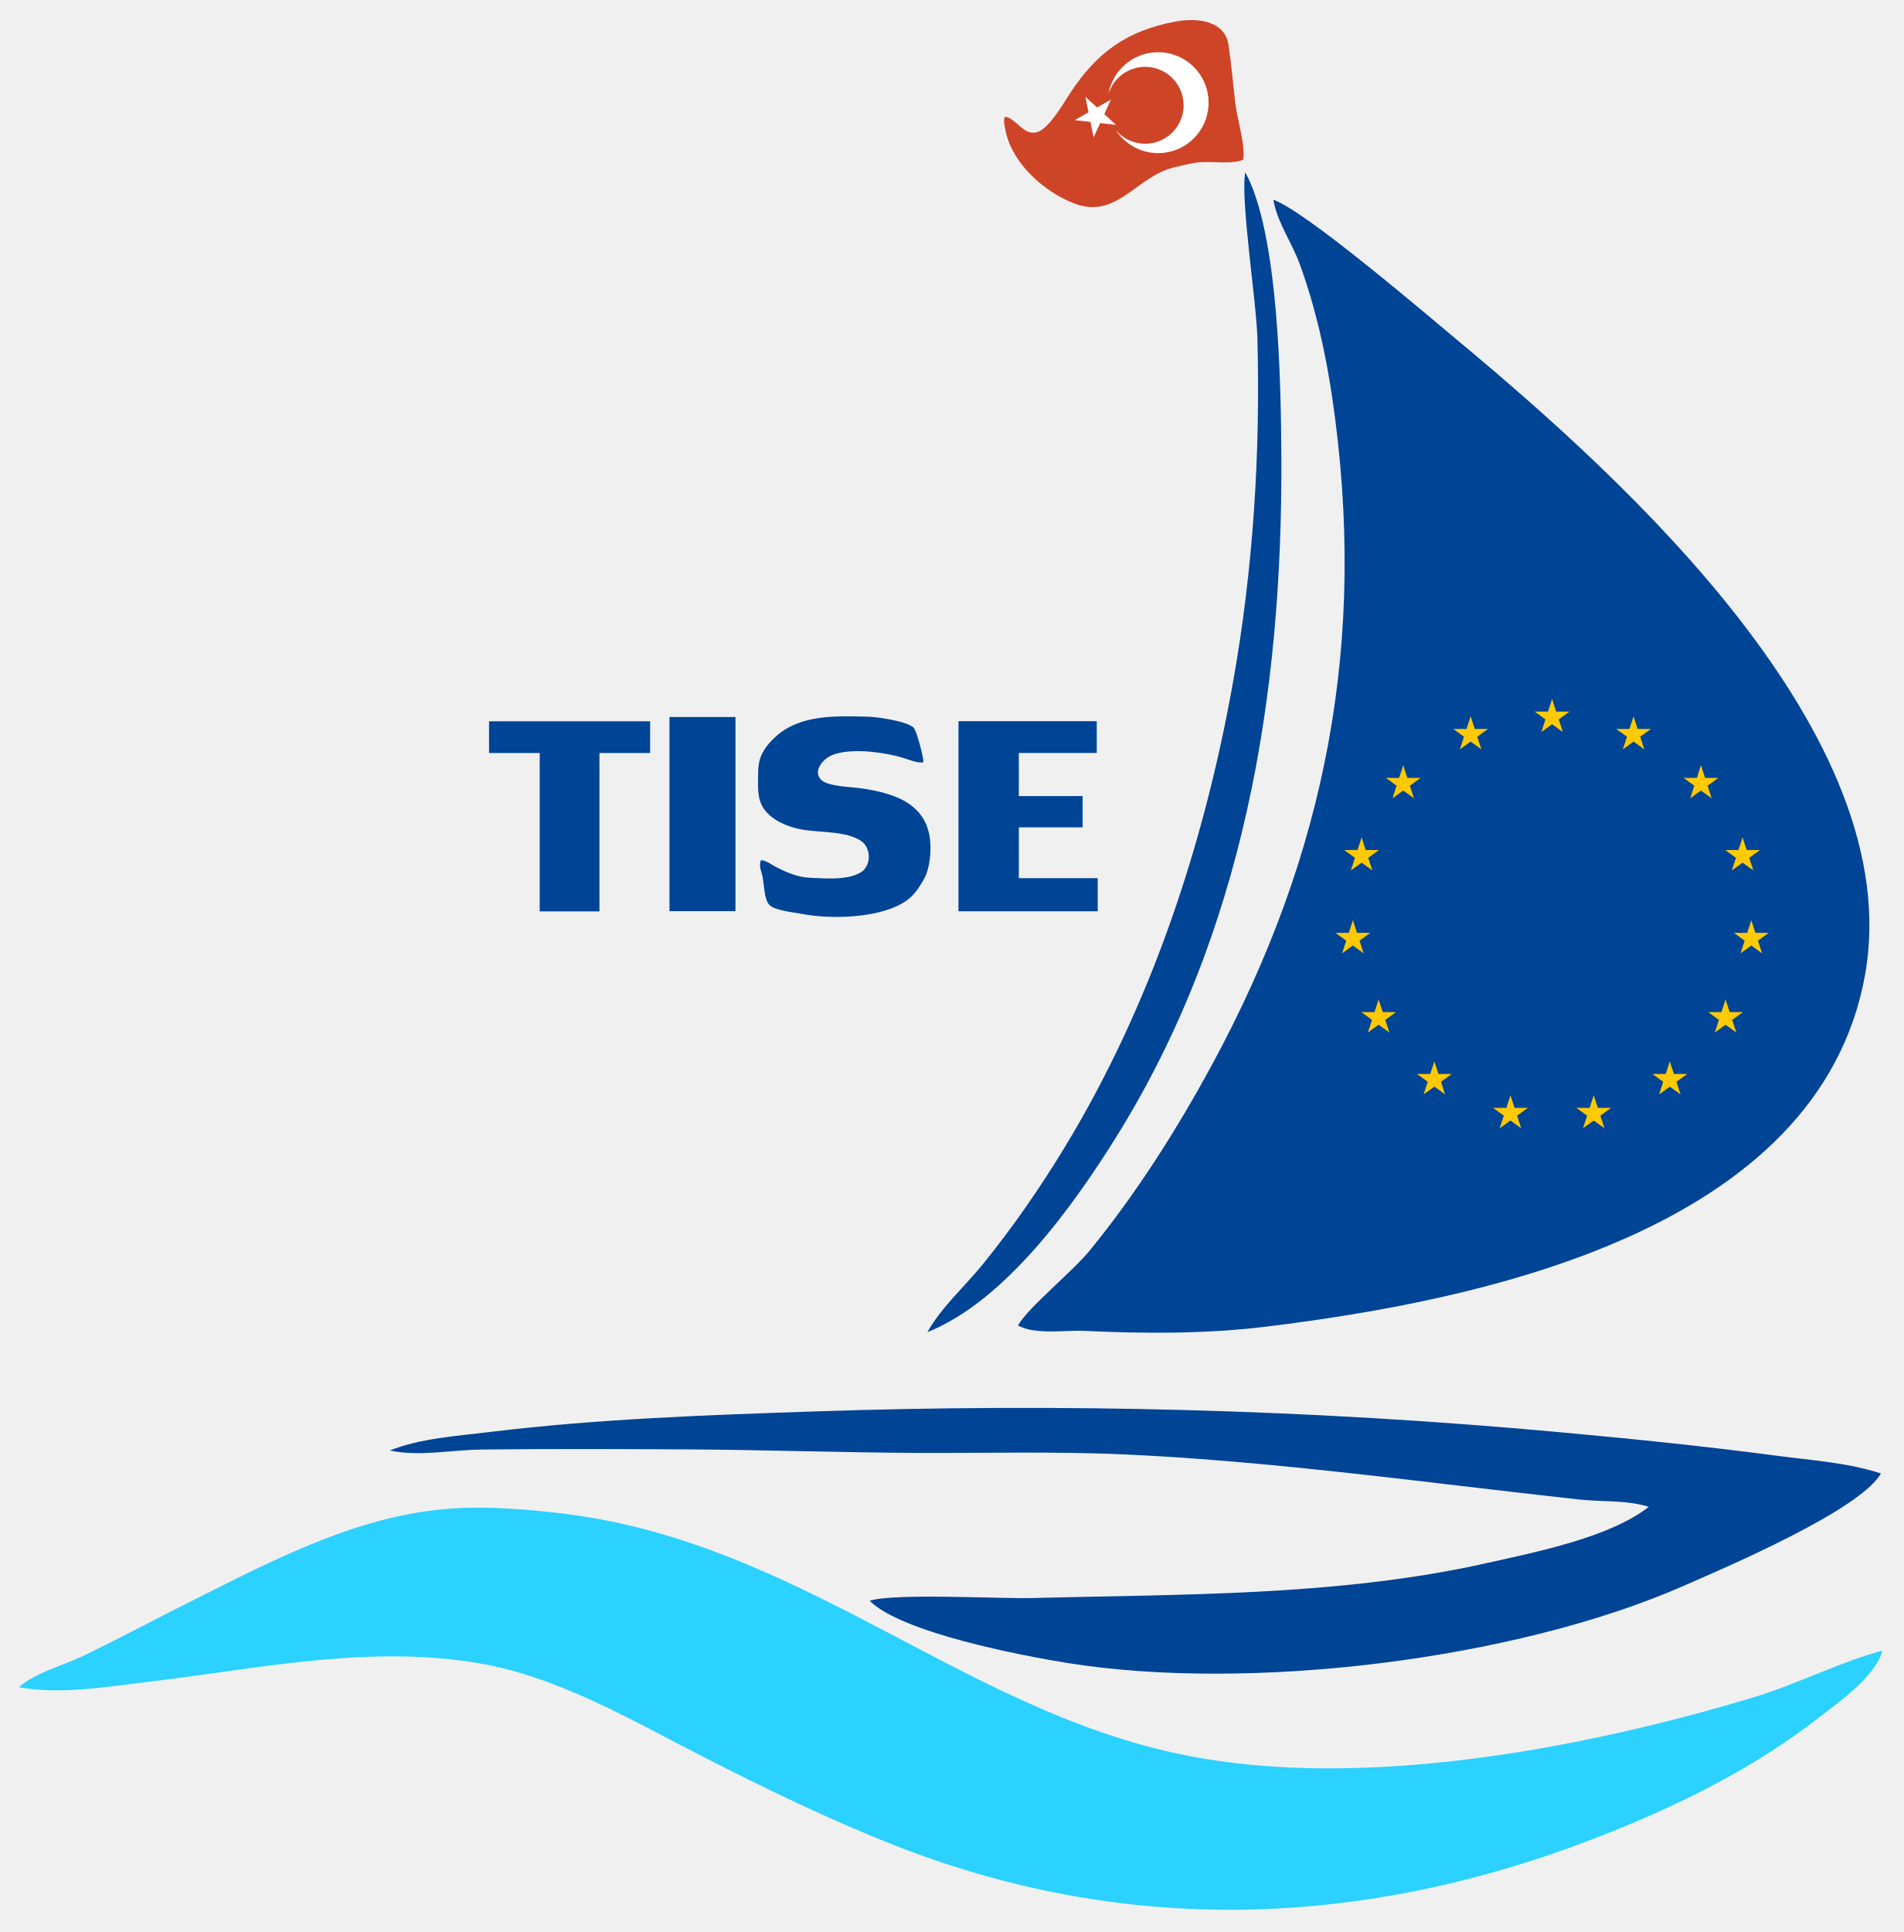
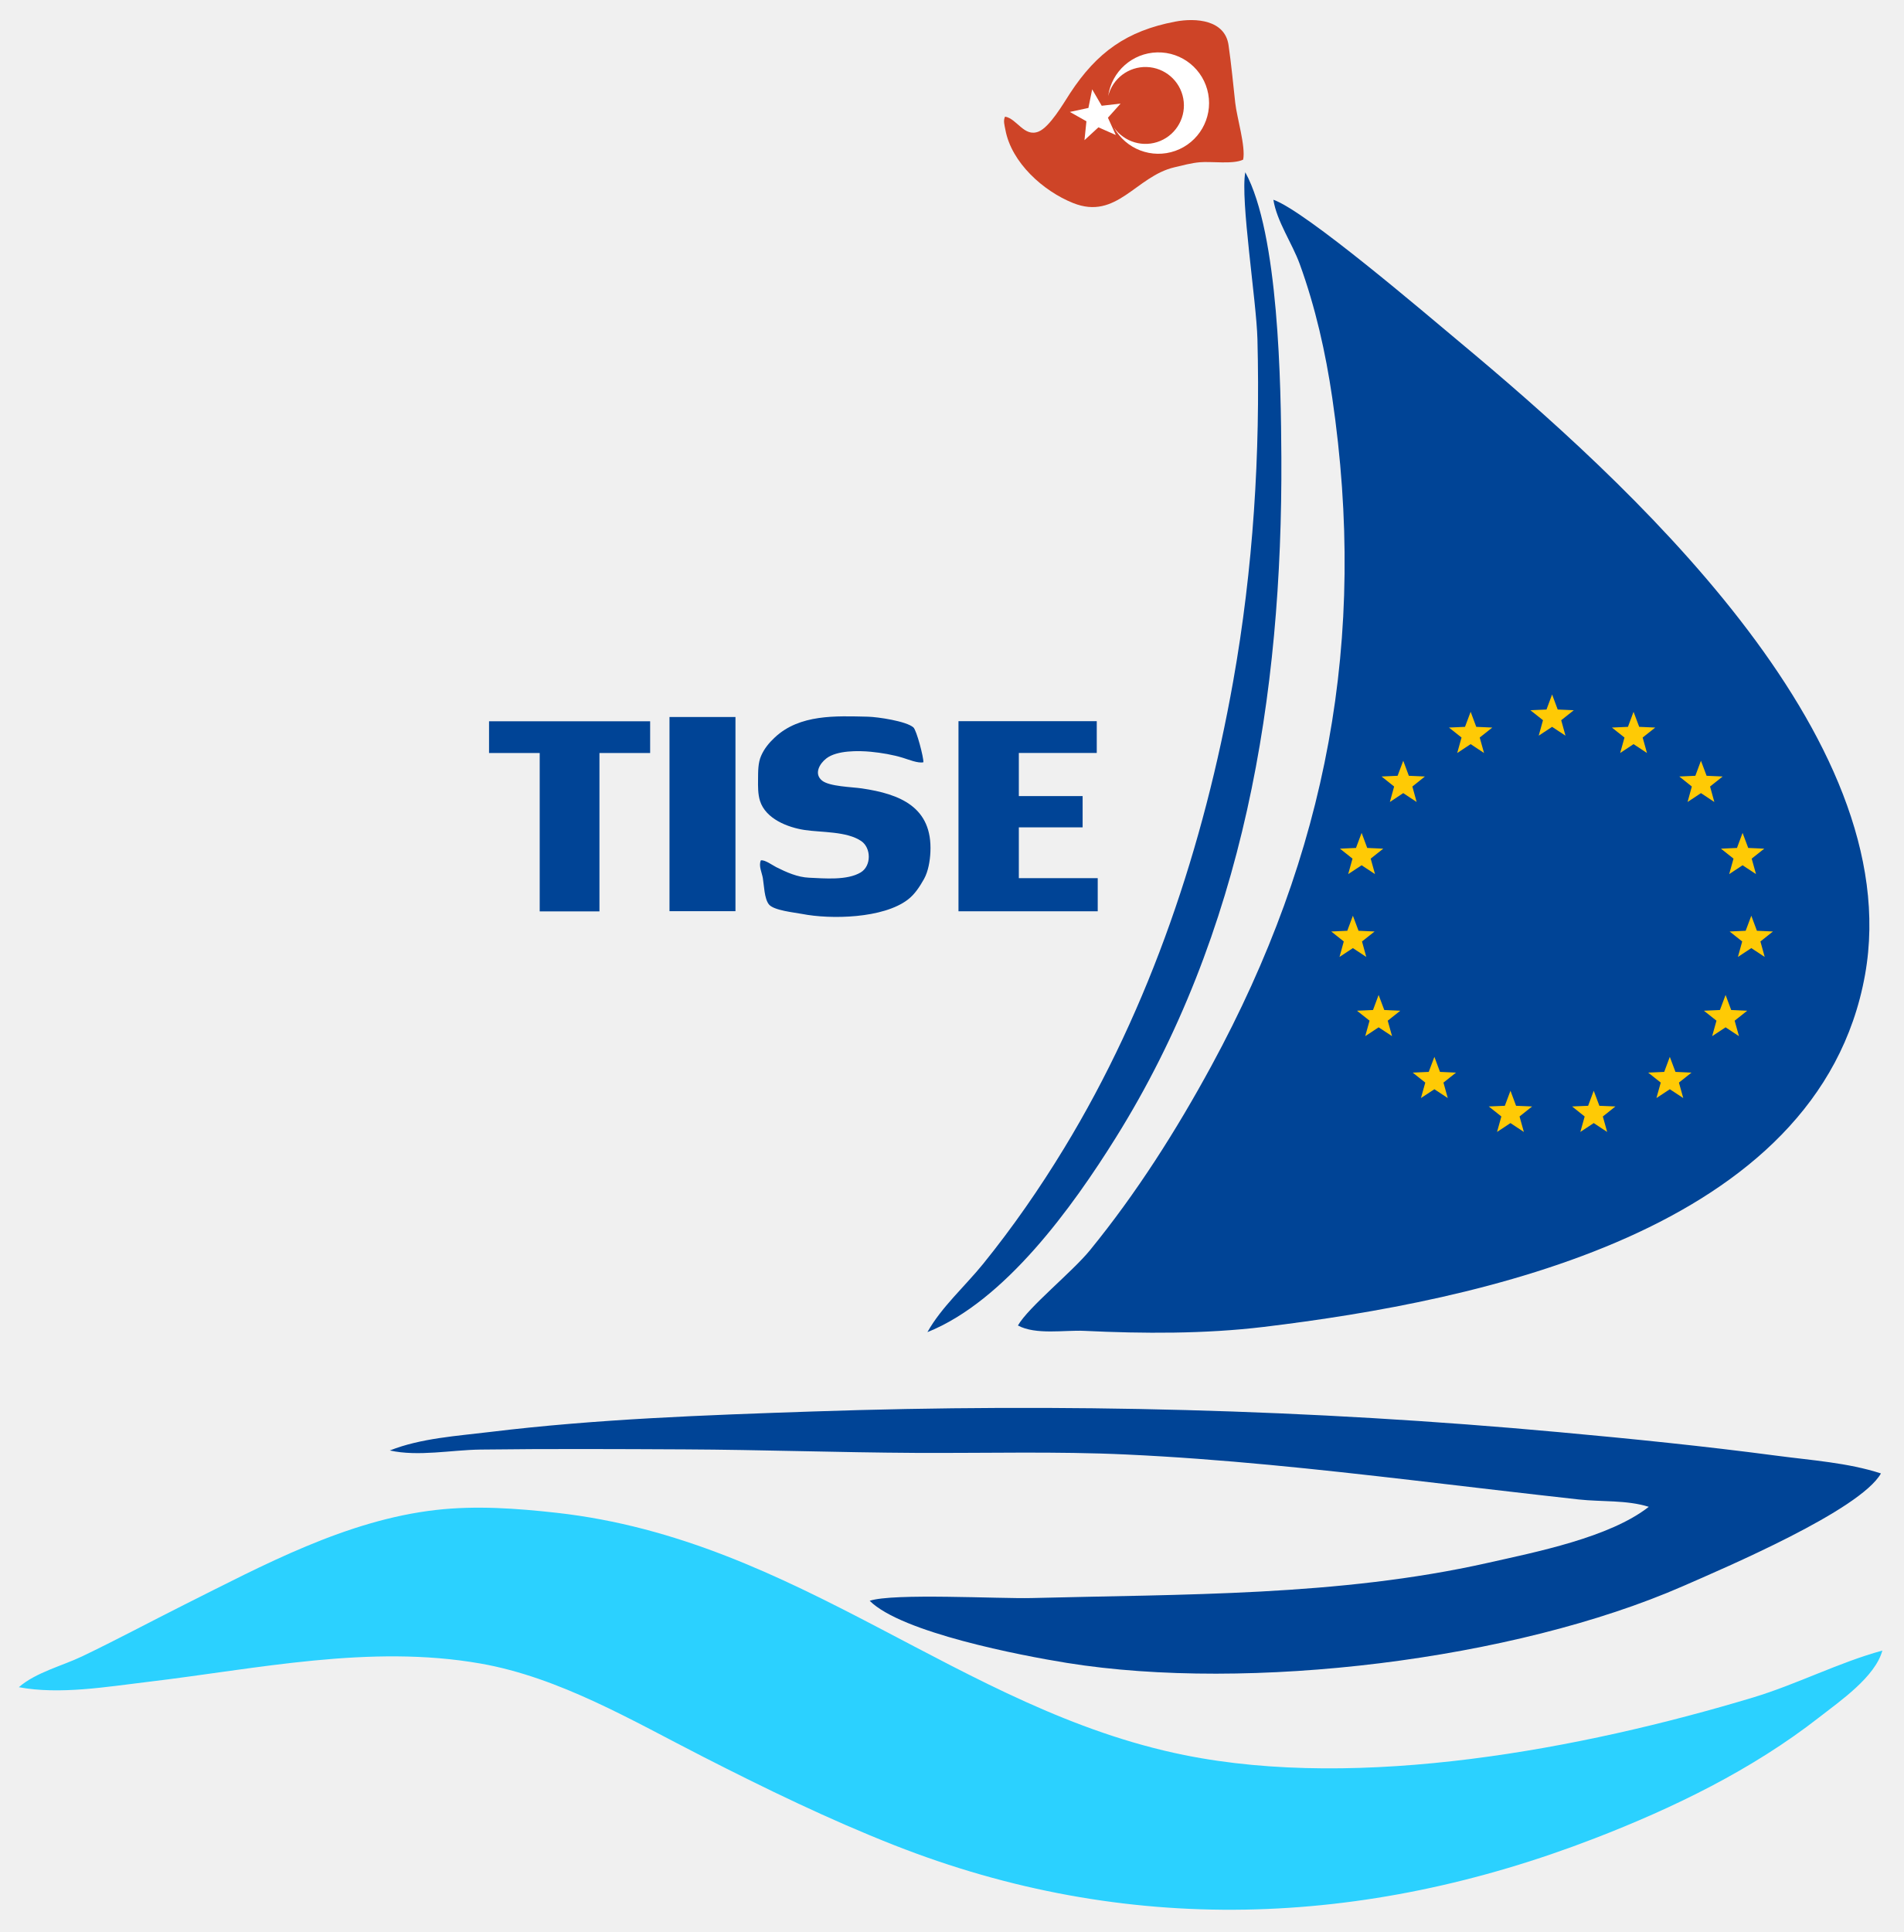
<svg xmlns="http://www.w3.org/2000/svg" viewBox="1 5 401 407" role="img" aria-labelledby="t">
  <path fill="#2BD1FF" d="M4.97 360.43C13.63 362.04 23.47 360.34 32.14 359.31C55.23 356.56 78.91 351.36 102.2 355.44C118.9 358.36 134.29 367.52 149.2 375.12C162.33 381.82 175.62 388.28 189.35 393.69C238.28 412.97 288.18 411.15 337.03 392.25C353.67 385.82 370.12 377.82 384.24 366.8C388.66 363.35 396.07 358.27 397.58 352.71C388.38 355.23 379.55 359.82 370.33 362.6C334.29 373.45 287.68 382.24 250.49 374.72C203.26 365.16 169.39 329.42 118.28 323.69C109.92 322.76 101.28 322.13 92.88 323.09C73.96 325.24 56.47 334.72 39.71 343.11C32.56 346.7 25.51 350.48 18.29 353.94C14.06 355.96 8.52 357.32 4.97 360.43Z" />
  <path fill="#004496" d="M83.13 310.56C89.16 311.89 96.06 310.45 102.21 310.37C116.57 310.19 130.93 310.26 145.29 310.33C161.45 310.41 177.6 310.98 193.75 311.07C208.57 311.15 223.5 310.72 238.31 311.41C258.42 312.34 278.52 314.5 298.51 316.82C310.2 318.19 321.9 319.58 333.6 320.88C338.43 321.41 343.69 320.96 348.37 322.43C340.1 328.91 324.53 331.97 314.35 334.26C283.05 341.29 250.24 340.82 218.32 341.65C211.58 341.82 189.11 340.57 184.23 342.23C190.96 348.93 216.08 353.75 225.76 355.31C264.1 361.49 319.98 354.72 355.6 339.13C364.57 335.2 392.87 323.16 397.28 315.4C390.33 313.13 382.59 312.63 375.37 311.67C360.1 309.65 344.79 308.1 329.45 306.7C277.01 301.89 224.8 300.56 172.14 302.35C149.49 303.12 126.77 303.92 104.25 306.66C97.32 307.51 89.69 307.96 83.13 310.56Z" />
  <path fill="#004496" d="M196.39 285.63C212.74 279.09 226.99 259.21 236.04 244.73C263.06 201.5 271.22 151.59 270.96 101.33C270.88 86.06 270.42 54.2 263.36 41.29C262.29 47.06 265.71 68.36 265.92 76.45C266.54 100.65 265.04 124.79 260.79 148.63C254.66 183.02 243.4 216.99 225.18 246.91C220.04 255.36 214.36 263.55 208.14 271.24C204.36 275.91 199.31 280.39 196.39 285.63Z" />
  <path fill="#004496" d="M269.28 47.08C269.99 51.62 273.24 56.25 274.83 60.62C278.13 69.7 280.28 79.24 281.68 88.79C289.14 139.59 280.6 184.65 256.23 229.52C248.83 243.14 240.45 256.34 230.64 268.37C226.9 272.96 217.65 280.38 215.46 284.23C219.22 286.27 225.36 285.16 229.43 285.36C241.88 285.96 254.86 286.02 267.25 284.53C312.27 279.09 384.23 264.48 393.93 210.35C402.96 159.93 343.25 106 308.38 76.94C301.41 71.13 276.02 49.41 269.28 47.08Z" />
-   <path fill="#FFCA05" d="M328.00 152.25L328.86 154.91L331.66 154.91L329.40 156.55L330.26 159.21L328.00 157.57L325.74 159.21L326.60 156.55L324.34 154.91L327.14 154.91ZM345.16 155.90L346.03 158.56L348.83 158.56L346.56 160.20L347.43 162.86L345.16 161.22L342.90 162.86L343.77 160.20L341.50 158.56L344.30 158.56ZM359.36 166.21L360.23 168.87L363.02 168.87L360.76 170.52L361.62 173.18L359.36 171.53L357.10 173.18L357.96 170.52L355.70 168.87L358.50 168.87ZM368.13 181.41L369.00 184.07L371.80 184.07L369.53 185.71L370.40 188.37L368.13 186.73L365.87 188.37L366.74 185.71L364.47 184.07L367.27 184.07ZM369.97 198.86L370.83 201.52L373.63 201.52L371.37 203.17L372.23 205.83L369.97 204.18L367.71 205.83L368.57 203.17L366.31 201.52L369.10 201.52ZM364.55 215.55L365.41 218.21L368.21 218.21L365.94 219.85L366.81 222.51L364.55 220.87L362.28 222.51L363.15 219.85L360.88 218.21L363.68 218.21ZM352.80 228.59L353.67 231.25L356.47 231.25L354.20 232.89L355.07 235.56L352.80 233.91L350.54 235.56L351.41 232.89L349.14 231.25L351.94 231.25ZM336.77 235.73L337.64 238.39L340.44 238.39L338.17 240.03L339.04 242.69L336.77 241.05L334.51 242.69L335.38 240.03L333.11 238.39L335.91 238.39ZM319.23 235.73L320.09 238.39L322.89 238.39L320.62 240.03L321.49 242.69L319.23 241.05L316.96 242.69L317.83 240.03L315.56 238.39L318.36 238.39ZM303.20 228.59L304.06 231.25L306.86 231.25L304.59 232.89L305.46 235.56L303.20 233.91L300.93 235.56L301.80 232.89L299.53 231.25L302.33 231.25ZM291.45 215.55L292.32 218.21L295.12 218.21L292.85 219.85L293.72 222.51L291.45 220.87L289.19 222.51L290.06 219.85L287.79 218.21L290.59 218.21ZM286.03 198.86L286.90 201.52L289.69 201.52L287.43 203.17L288.29 205.83L286.03 204.18L283.77 205.83L284.63 203.17L282.37 201.52L285.17 201.52ZM287.87 181.41L288.73 184.07L291.53 184.07L289.26 185.71L290.13 188.37L287.87 186.73L285.60 188.37L286.47 185.71L284.20 184.07L287.00 184.07ZM296.64 166.21L297.50 168.87L300.30 168.87L298.04 170.52L298.90 173.18L296.64 171.53L294.38 173.18L295.24 170.52L292.98 168.87L295.77 168.87ZM310.84 155.90L311.70 158.56L314.50 158.56L312.23 160.20L313.10 162.86L310.84 161.22L308.57 162.86L309.44 160.20L307.17 158.56L309.97 158.56Z" />
+   <path fill="#FFCA05" d="M328.00 151.30L329.18 154.47L332.57 154.62L329.92 156.72L330.82 159.98L328.00 158.12L325.18 159.98L326.08 156.72L323.43 154.62L326.82 154.47ZM345.16 154.95L346.35 158.12L349.73 158.27L347.08 160.37L347.99 163.63L345.16 161.76L342.34 163.63L343.25 160.37L340.60 158.27L343.98 158.12ZM359.36 165.26L360.55 168.43L363.93 168.58L361.28 170.69L362.18 173.95L359.36 172.08L356.54 173.95L357.44 170.69L354.80 168.58L358.18 168.43ZM368.13 180.46L369.32 183.63L372.70 183.78L370.05 185.88L370.96 189.14L368.13 187.28L365.31 189.14L366.22 185.88L363.57 183.78L366.95 183.63ZM369.97 197.91L371.15 201.08L374.53 201.23L371.89 203.33L372.79 206.59L369.97 204.73L367.15 206.59L368.05 203.33L365.40 201.23L368.78 201.08ZM364.55 214.60L365.73 217.77L369.11 217.92L366.46 220.02L367.37 223.28L364.55 221.42L361.72 223.28L362.63 220.02L359.98 217.92L363.36 217.77ZM352.80 227.64L353.99 230.81L357.37 230.96L354.72 233.06L355.63 236.32L352.80 234.46L349.98 236.32L350.89 233.06L348.24 230.96L351.62 230.81ZM336.77 234.78L337.96 237.95L341.34 238.09L338.69 240.20L339.60 243.46L336.77 241.59L333.95 243.46L334.86 240.20L332.21 238.09L335.59 237.95ZM319.23 234.78L320.41 237.95L323.79 238.09L321.14 240.20L322.05 243.46L319.23 241.59L316.40 243.46L317.31 240.20L314.66 238.09L318.04 237.95ZM303.20 227.64L304.38 230.81L307.76 230.96L305.11 233.06L306.02 236.32L303.20 234.46L300.37 236.32L301.28 233.06L298.63 230.96L302.01 230.81ZM291.45 214.60L292.64 217.77L296.02 217.92L293.37 220.02L294.28 223.28L291.45 221.42L288.63 223.28L289.54 220.02L286.89 217.92L290.27 217.77ZM286.03 197.91L287.22 201.08L290.60 201.23L287.95 203.33L288.85 206.59L286.03 204.73L283.21 206.59L284.11 203.33L281.47 201.23L284.85 201.08ZM287.87 180.46L289.05 183.63L292.43 183.78L289.78 185.88L290.69 189.14L287.87 187.28L285.04 189.14L285.95 185.88L283.30 183.78L286.68 183.63ZM296.64 165.26L297.82 168.43L301.20 168.58L298.56 170.69L299.46 173.95L296.64 172.08L293.82 173.95L294.72 170.69L292.07 168.58L295.45 168.43ZM310.84 154.95L312.02 158.12L315.40 158.27L312.75 160.37L313.66 163.63L310.84 161.76L308.01 163.63L308.92 160.37L306.27 158.27L309.65 158.12Z" />
  <path fill="#CE4427" d="M212.75 29.57C212.31 30.41 212.65 31.42 212.82 32.35C214.09 39.25 220.79 45.26 227.08 47.77C236.28 51.46 240.32 42.13 248.44 40.24C250.16 39.84 252 39.33 253.77 39.18C256.23 38.96 260.82 39.66 262.91 38.63C263.47 35.84 261.58 29.77 261.24 26.64C260.8 22.6 260.41 18.51 259.83 14.49C259.06 9.21 253 8.71 248.56 9.56C238.41 11.5 232.1 16 226.44 24.65C225.05 26.78 222.18 31.76 219.81 32.72C216.75 33.95 215.26 29.99 212.75 29.57Z" />
-   <path fill="#FFFFFF" d="M236.06 32.38A10.63 10.63 0 1 0 234.53 24.79A8.1 8.1 0 1 1 236.06 32.38ZM227.42 30.30L230.33 28.66L229.67 25.38L232.13 27.64L235.04 26.00L233.65 29.04L236.11 31.31L232.79 30.92L231.40 33.96L230.74 30.68Z" />
+   <path fill="#FFFFFF" d="M235.68 31.84A10.68 10.68 0 1 0 234.47 25.25A8.1 8.1 0 1 1 235.68 31.84ZM226.40 28.58L230.31 27.74L231.10 23.82L233.11 27.28L237.09 26.82L234.42 29.80L236.08 33.44L232.42 31.82L229.48 34.53L229.89 30.55Z" />
  <path fill="#004496" d="M104.032 156.943L104.032 163.627L114.706 163.627L114.706 197.000L127.294 197.000L127.294 163.627L137.973 163.627L137.973 156.943ZM142.050 156.042L142.050 196.950L155.950 196.950L155.950 156.042ZM161.3 186.25C160.78 187.4 161.53 188.84 161.72 190C161.98 191.51 162.02 194.31 163 195.53C164.01 196.8 168.37 197.22 169.97 197.53C176.09 198.73 187.1 198.48 192.27 194.51C193.75 193.38 194.77 191.77 195.68 190.16C196.57 188.57 196.94 186.3 197.02 184.5C197.46 175.02 190.63 172.27 182.58 171.09C180.5 170.78 175.75 170.7 174.19 169.44C172.43 168.01 173.67 165.87 175.1 164.77C177.31 163.05 181.87 163.12 184.48 163.37C186.72 163.59 189.12 163.99 191.28 164.66C192.39 165 194.43 165.84 195.54 165.58C195.61 164.55 194.1 158.83 193.44 158.24C191.96 156.93 185.97 156.03 183.81 155.98C177.12 155.83 169.49 155.43 164.24 160.35C163.02 161.49 162.04 162.67 161.36 164.21C160.69 165.71 160.72 167.55 160.71 169.17C160.69 170.65 160.67 172.3 161.12 173.72C162.32 177.51 166.96 179.31 170.53 179.85C174.04 180.38 179.42 180.1 182.46 182.19C184.56 183.63 184.61 187.43 182.33 188.79C179.45 190.51 174.67 190.04 171.45 189.9C169.03 189.8 166.68 188.75 164.55 187.68C163.74 187.27 162.13 186.08 161.3 186.25ZM202.935 156.924L202.935 196.976L232.271 196.976L232.271 190.000L215.650 190.000L215.650 179.296L229.090 179.296L229.090 172.704L215.650 172.704L215.650 163.618L232.068 163.618L232.068 156.924Z" />
</svg>
